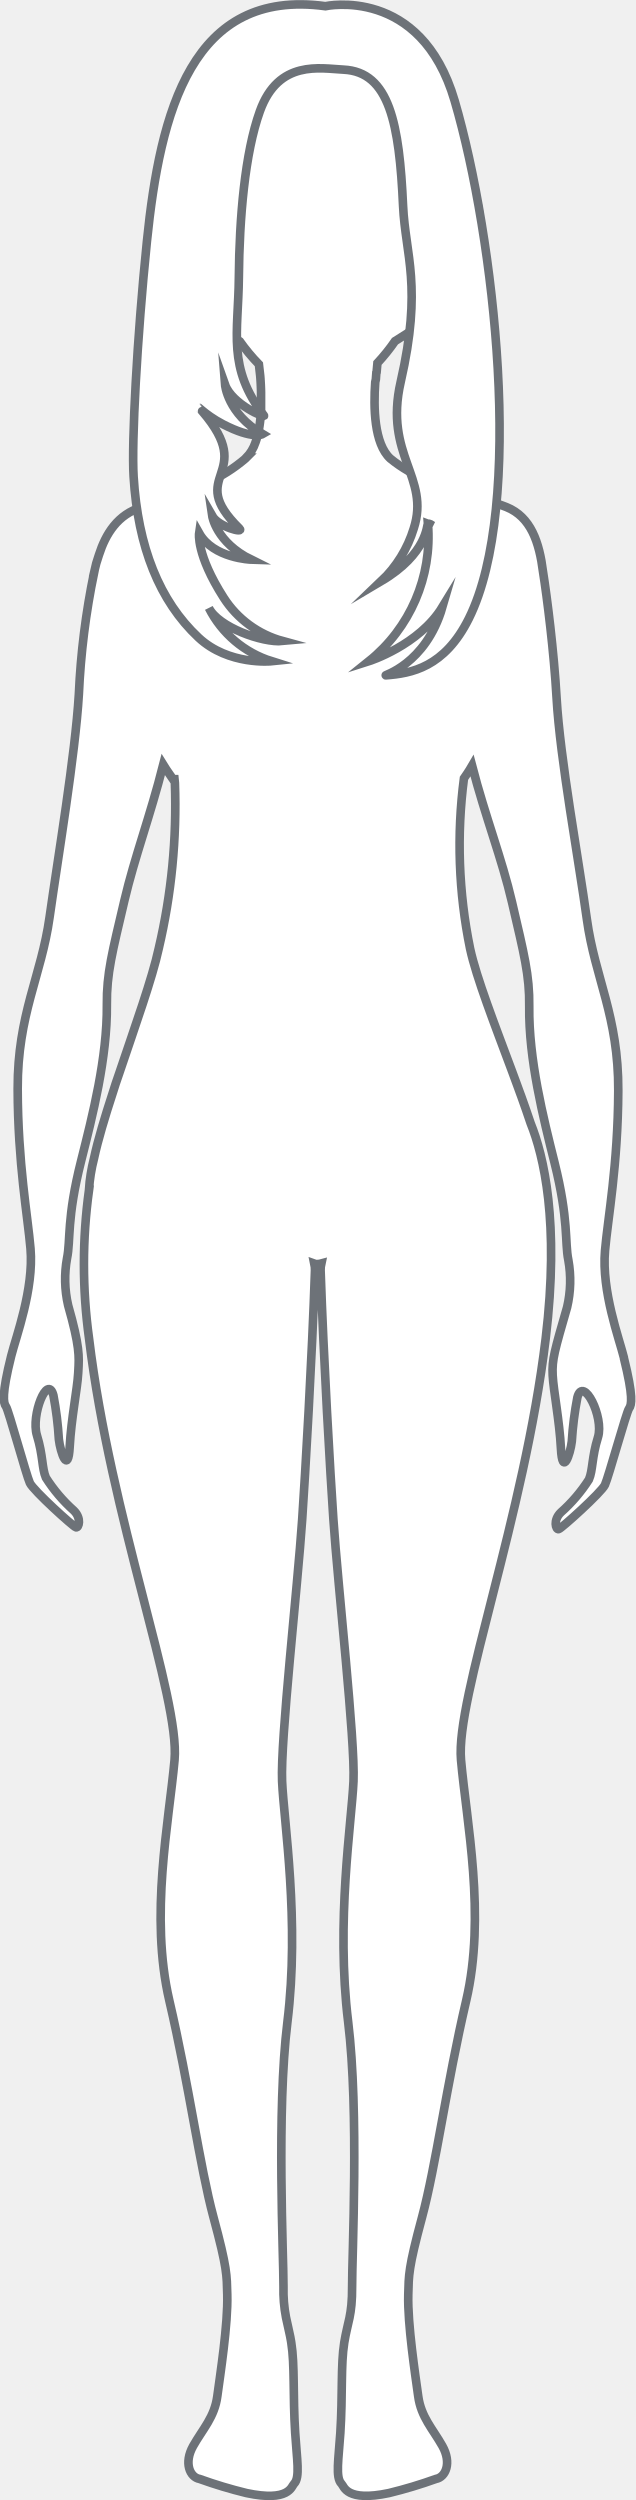
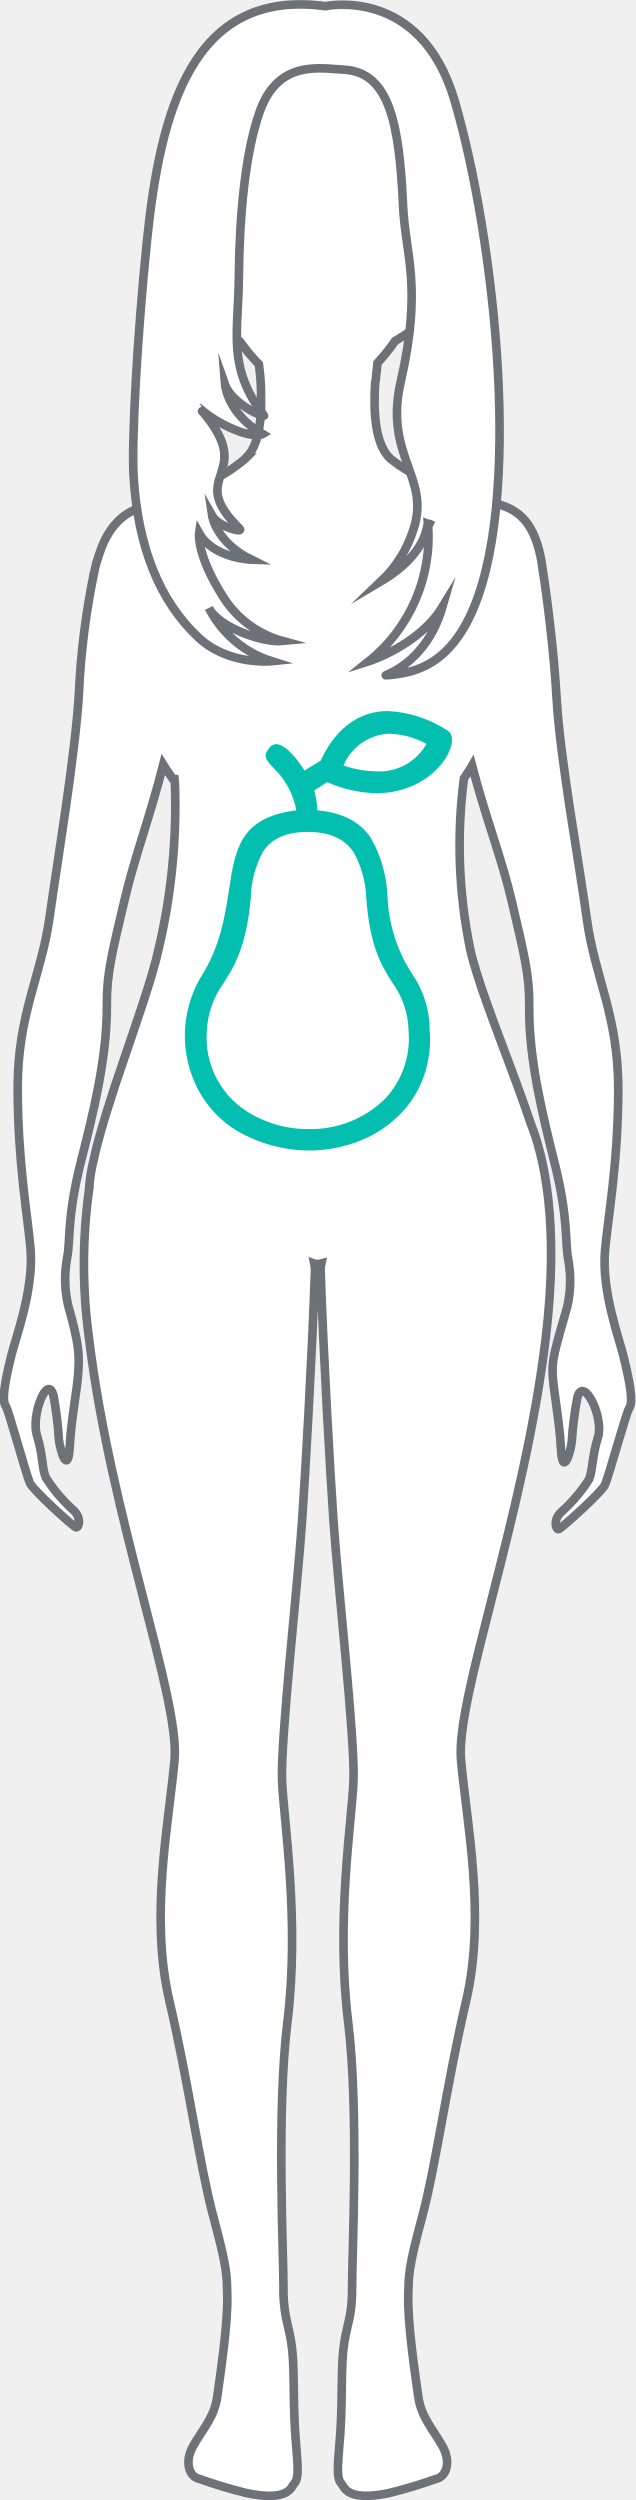
<svg xmlns="http://www.w3.org/2000/svg" width="73.698" height="290.105" viewBox="0 0 73.698 290.105">
-   <g id="Group_12" data-name="Group 12" transform="translate(0.452 0.512)">
-     <g id="Group_11" data-name="Group 11">
-       <g id="Group_4" data-name="Group 4" transform="translate(0 5.299)">
-         <path id="Fill_2" data-name="Fill 2" d="M71.955,151.563c-.545-2.207-2.613-7.735-2.2-12.446.323-3.732,1.5-9.885,1.539-18.546s-2.708-13.079-3.646-19.917-3.113-18.619-3.515-25.694c-.3-5.313-1.106-11.679-1.569-14.594-.433-3.442-1.407-6.386-4.247-7.529-1.176-.473-3.35-1.077-5.675-1.849.006-.057-2.028-.647-3.376-1.238a15.562,15.562,0,0,1-4.429-2.543c-1.879-1.725-1.957-5.924-1.745-8.869l.069-.314c.016-.278.036-.541.058-.79l.031-.053c.032-.425.064-.775.094-1.058a22.793,22.793,0,0,0,2.041-2.542C52.893,28.928,61.406,22.73,49,5.807,46.267,2.08,43.041,0,36.5,0S25.623,2.633,22.981,6.572c-11.054,16.478-2.779,22.461,4.4,27.04a21.917,21.917,0,0,0,2.212,2.659c.048.365.1.807.146,1.3a0,0,0,0,1,0,0c.006.062.012.126.017.19l0,.018c.005.06.01.12.015.181,0,.011,0,.021,0,.032,0,.059.01.119.014.179,0,.013,0,.025,0,.037,0,.059.009.119.013.179,0,.015,0,.028,0,.043,0,.058.008.116.012.175,0,.018,0,.035,0,.053,0,.056.007.113.01.17,0,.021,0,.041,0,.061,0,.054.006.109.009.164,0,.024,0,.049,0,.074,0,.052,0,.1.007.156,0,.027,0,.055,0,.083,0,.05,0,.1.005.152,0,.03,0,.061,0,.091,0,.048,0,.1,0,.145,0,.033,0,.067,0,.1l0,.139,0,.109c0,.045,0,.09,0,.134s0,.077,0,.116,0,.087,0,.13v.246c0,.043,0,.086,0,.129s0,.08,0,.121,0,.087,0,.131l0,.121c0,.045,0,.089,0,.133s0,.079,0,.118,0,.09-.006.136,0,.077-.006.116,0,.092-.008.139,0,.076-.007.113-.006.093-.01.14-.006.076-.009.113-.008.092-.012.138-.007.077-.01.115-.008.09-.013.135-.008.078-.012.117-.01.087-.015.131-.009.079-.014.118-.011.085-.016.128-.011.081-.017.121-.012.081-.017.122-.013.084-.019.125-.012.076-.019.115-.015.087-.023.13-.012.07-.019.105l-.026.137-.02.1c-.01.048-.02.1-.031.144-.006.028-.012.056-.019.083q-.018.077-.037.153c-.006.024-.012.047-.018.071-.013.054-.028.108-.042.161l-.016.057c-.016.058-.033.115-.05.172l-.012.041c-.019.061-.038.122-.059.182l-.008.025q-.033.1-.068.194l0,.006a4.732,4.732,0,0,1-1.05,1.738l.009,0c-.035.035-.07.07-.106.1a18.491,18.491,0,0,1-4.447,2.813c-.885.364-2.275.967-3.376,1.419-1.652.617-3.165,1.088-4.192,1.4-2.823.849-4.2,3.1-4.993,5.558a15.958,15.958,0,0,0-.559,1.982H10.48A89.066,89.066,0,0,0,8.7,74.554C8.277,81.628,6.261,93.6,5.3,100.437s-3.72,11.246-3.7,19.907,1.175,14.818,1.488,18.55c.4,4.713-1.688,10.235-2.238,12.44-1.124,4.5-.915,5.46-.612,5.871s2.367,8,2.775,8.878,5.034,5.066,5.355,5.149.675-1.045-.253-1.949a18.077,18.077,0,0,1-3.246-3.82c-.463-1.076-.316-2.576-1.036-4.912s1.237-7.2,1.913-4.64a40.322,40.322,0,0,1,.634,5.119c.178,1.519,1.079,4.127,1.256.856s.885-6.709.985-8.54c0-.083.01-.165.014-.246.1-1.689.175-2.866-1.182-7.637a13.492,13.492,0,0,1-.127-5.452c.442-2.141-.064-4.583,1.637-11.312,1.323-5.237,3.041-11.948,2.985-18.118-.033-3.624.628-6.091,2.037-12.091,1.18-5.023,2.988-9.789,4.507-15.759.491.8.93,1.358,1.133,1.68H19.8c.016.15.03.3.044.449a72.656,72.656,0,0,1-1.876,19.2c-.747,3.462-2.749,9.029-4.556,14.4-.324.938-.594,1.714-.774,2.332-.918,2.813-1.72,5.474-2.184,7.633a20.017,20.017,0,0,0-.584,3.639h.01a62.964,62.964,0,0,0,0,17.242c2.505,20.782,10.567,41.718,9.923,48.917S16.9,216.3,19.2,226.155s3.506,19.144,5.12,25.126,1.537,6.718,1.6,8.972c.1,3.439-.83,9.384-1.155,11.808s-1.691,3.8-2.8,5.765-.39,3.635.748,3.832a53.455,53.455,0,0,0,5.447,1.638c4.96,1.048,5.193-.759,5.512-1.081.716-.721.325-2.817.13-5.9-.278-4.376-.038-7.892-.456-10.482-.012-.076-.024-.15-.037-.223s-.02-.117-.031-.174l-.007-.039c-.011-.062-.023-.124-.035-.184l0-.021c-.171-.883-.355-1.538-.5-2.28a16.671,16.671,0,0,1-.293-3.565c.018-3.393-.813-20.373.455-30.69,1.441-11.722-.406-23.222-.615-27.955s1.807-22.617,2.333-30.412c.354-5.247,1.144-18.7,1.482-28.886a3.391,3.391,0,0,0-.072-.77.792.792,0,0,0,.385.041,1.71,1.71,0,0,0,.419-.061,3.323,3.323,0,0,0-.078.789c.338,10.183,1.128,23.639,1.482,28.886.526,7.8,2.542,25.68,2.333,30.412s-2.056,16.232-.615,27.955c1.268,10.318.437,27.3.455,30.69s-.52,4.061-.911,6.485c-.417,2.589-.178,6.106-.455,10.482-.2,3.079-.586,5.175.13,5.9.319.321.553,2.128,5.512,1.081a53.55,53.55,0,0,0,5.448-1.638c1.138-.2,1.854-1.867.748-3.832s-2.471-3.341-2.8-5.765-1.252-8.369-1.154-11.808c.064-2.254-.013-2.99,1.6-8.972s2.816-15.274,5.12-25.126.04-20.725-.6-27.924,7.321-28.135,9.825-48.917c1.629-13.519-.241-21.232-1.747-24.973-.342-1.029-.718-2.1-1.113-3.2l0,0c-.018-.047-.039-.1-.061-.158q-.192-.532-.389-1.069c-.183-.509-.391-1.086-.6-1.627-1.988-5.345-4.133-10.831-4.864-14.218a59.9,59.9,0,0,1-.71-19.759c.183-.271.537-.759.941-1.455,1.563,6,3.464,10.785,4.635,15.832,1.393,6,2.047,8.472,2,12.1-.073,6.17,1.626,12.886,2.935,18.126,1.682,6.734,1.169,9.175,1.605,11.317a13.489,13.489,0,0,1-.143,5.452c-1.436,4.995-1.772,6.061-1.678,7.893s.792,5.272.961,8.543,1.076.665,1.259-.853a40.262,40.262,0,0,1,.648-5.118c.682-2.561,3.115,2.3,2.388,4.631s-.584,3.835-1.05,4.909a18.07,18.07,0,0,1-3.256,3.811c-.93.9-.579,2.031-.258,1.948s4.958-4.261,5.37-5.134,2.495-8.461,2.8-8.871.516-1.372-.6-5.873" transform="translate(0 0.195)" fill="#fff" stroke="#6d7278" stroke-miterlimit="10" stroke-width="1" />
+   <g id="Group_7" data-name="Group 7" transform="translate(-1112.548 -456.488)">
+     <g id="Group_12" data-name="Group 12" transform="translate(1113 457)">
+       <g id="Group_11" data-name="Group 11">
+         <g id="Group_4" data-name="Group 4" transform="translate(0 5.299)">
+           <path id="Fill_2" data-name="Fill 2" d="M71.955,151.563c-.545-2.207-2.613-7.735-2.2-12.446.323-3.732,1.5-9.885,1.539-18.546s-2.708-13.079-3.646-19.917-3.113-18.619-3.515-25.694c-.3-5.313-1.106-11.679-1.569-14.594-.433-3.442-1.407-6.386-4.247-7.529-1.176-.473-3.35-1.077-5.675-1.849.006-.057-2.028-.647-3.376-1.238a15.562,15.562,0,0,1-4.429-2.543c-1.879-1.725-1.957-5.924-1.745-8.869l.069-.314c.016-.278.036-.541.058-.79l.031-.053c.032-.425.064-.775.094-1.058a22.793,22.793,0,0,0,2.041-2.542C52.893,28.928,61.406,22.73,49,5.807,46.267,2.08,43.041,0,36.5,0S25.623,2.633,22.981,6.572c-11.054,16.478-2.779,22.461,4.4,27.04a21.917,21.917,0,0,0,2.212,2.659c.048.365.1.807.146,1.3a0,0,0,0,1,0,0c.006.062.012.126.017.19l0,.018c.005.06.01.12.015.181,0,.011,0,.021,0,.032,0,.059.01.119.014.179,0,.013,0,.025,0,.037,0,.059.009.119.013.179,0,.015,0,.028,0,.043,0,.058.008.116.012.175,0,.018,0,.035,0,.053,0,.056.007.113.01.17,0,.021,0,.041,0,.061,0,.054.006.109.009.164,0,.024,0,.049,0,.074,0,.052,0,.1.007.156,0,.027,0,.055,0,.083,0,.05,0,.1.005.152,0,.03,0,.061,0,.091,0,.048,0,.1,0,.145,0,.033,0,.067,0,.1l0,.139,0,.109c0,.045,0,.09,0,.134s0,.077,0,.116,0,.087,0,.13v.246c0,.043,0,.086,0,.129s0,.08,0,.121,0,.087,0,.131l0,.121c0,.045,0,.089,0,.133s0,.079,0,.118,0,.09-.006.136,0,.077-.006.116,0,.092-.008.139,0,.076-.007.113-.006.093-.01.14-.006.076-.009.113-.008.092-.012.138-.007.077-.01.115-.008.09-.013.135-.008.078-.012.117-.01.087-.015.131-.009.079-.014.118-.011.085-.016.128-.011.081-.017.121-.012.081-.017.122-.013.084-.019.125-.012.076-.019.115-.015.087-.023.13-.012.07-.019.105l-.026.137-.02.1c-.01.048-.02.1-.031.144-.006.028-.012.056-.019.083q-.018.077-.037.153c-.006.024-.012.047-.018.071-.013.054-.028.108-.042.161l-.016.057c-.016.058-.033.115-.05.172l-.012.041c-.019.061-.038.122-.059.182l-.008.025q-.033.1-.068.194l0,.006a4.732,4.732,0,0,1-1.05,1.738l.009,0c-.035.035-.07.07-.106.1a18.491,18.491,0,0,1-4.447,2.813c-.885.364-2.275.967-3.376,1.419-1.652.617-3.165,1.088-4.192,1.4-2.823.849-4.2,3.1-4.993,5.558a15.958,15.958,0,0,0-.559,1.982H10.48A89.066,89.066,0,0,0,8.7,74.554C8.277,81.628,6.261,93.6,5.3,100.437s-3.72,11.246-3.7,19.907,1.175,14.818,1.488,18.55c.4,4.713-1.688,10.235-2.238,12.44-1.124,4.5-.915,5.46-.612,5.871s2.367,8,2.775,8.878,5.034,5.066,5.355,5.149.675-1.045-.253-1.949a18.077,18.077,0,0,1-3.246-3.82c-.463-1.076-.316-2.576-1.036-4.912s1.237-7.2,1.913-4.64a40.322,40.322,0,0,1,.634,5.119c.178,1.519,1.079,4.127,1.256.856s.885-6.709.985-8.54c0-.083.01-.165.014-.246.1-1.689.175-2.866-1.182-7.637a13.492,13.492,0,0,1-.127-5.452c.442-2.141-.064-4.583,1.637-11.312,1.323-5.237,3.041-11.948,2.985-18.118-.033-3.624.628-6.091,2.037-12.091,1.18-5.023,2.988-9.789,4.507-15.759.491.8.93,1.358,1.133,1.68H19.8c.016.15.03.3.044.449a72.656,72.656,0,0,1-1.876,19.2c-.747,3.462-2.749,9.029-4.556,14.4-.324.938-.594,1.714-.774,2.332-.918,2.813-1.72,5.474-2.184,7.633a20.017,20.017,0,0,0-.584,3.639h.01a62.964,62.964,0,0,0,0,17.242c2.505,20.782,10.567,41.718,9.923,48.917S16.9,216.3,19.2,226.155s3.506,19.144,5.12,25.126,1.537,6.718,1.6,8.972c.1,3.439-.83,9.384-1.155,11.808s-1.691,3.8-2.8,5.765-.39,3.635.748,3.832a53.455,53.455,0,0,0,5.447,1.638c4.96,1.048,5.193-.759,5.512-1.081.716-.721.325-2.817.13-5.9-.278-4.376-.038-7.892-.456-10.482-.012-.076-.024-.15-.037-.223s-.02-.117-.031-.174l-.007-.039c-.011-.062-.023-.124-.035-.184l0-.021c-.171-.883-.355-1.538-.5-2.28a16.671,16.671,0,0,1-.293-3.565c.018-3.393-.813-20.373.455-30.69,1.441-11.722-.406-23.222-.615-27.955s1.807-22.617,2.333-30.412c.354-5.247,1.144-18.7,1.482-28.886a3.391,3.391,0,0,0-.072-.77.792.792,0,0,0,.385.041,1.71,1.71,0,0,0,.419-.061,3.323,3.323,0,0,0-.078.789c.338,10.183,1.128,23.639,1.482,28.886.526,7.8,2.542,25.68,2.333,30.412s-2.056,16.232-.615,27.955c1.268,10.318.437,27.3.455,30.69s-.52,4.061-.911,6.485c-.417,2.589-.178,6.106-.455,10.482-.2,3.079-.586,5.175.13,5.9.319.321.553,2.128,5.512,1.081a53.55,53.55,0,0,0,5.448-1.638c1.138-.2,1.854-1.867.748-3.832s-2.471-3.341-2.8-5.765-1.252-8.369-1.154-11.808c.064-2.254-.013-2.99,1.6-8.972s2.816-15.274,5.12-25.126.04-20.725-.6-27.924,7.321-28.135,9.825-48.917c1.629-13.519-.241-21.232-1.747-24.973-.342-1.029-.718-2.1-1.113-3.2l0,0c-.018-.047-.039-.1-.061-.158q-.192-.532-.389-1.069c-.183-.509-.391-1.086-.6-1.627-1.988-5.345-4.133-10.831-4.864-14.218a59.9,59.9,0,0,1-.71-19.759c.183-.271.537-.759.941-1.455,1.563,6,3.464,10.785,4.635,15.832,1.393,6,2.047,8.472,2,12.1-.073,6.17,1.626,12.886,2.935,18.126,1.682,6.734,1.169,9.175,1.605,11.317a13.489,13.489,0,0,1-.143,5.452c-1.436,4.995-1.772,6.061-1.678,7.893s.792,5.272.961,8.543,1.076.665,1.259-.853a40.262,40.262,0,0,1,.648-5.118c.682-2.561,3.115,2.3,2.388,4.631s-.584,3.835-1.05,4.909a18.07,18.07,0,0,1-3.256,3.811c-.93.9-.579,2.031-.258,1.948s4.958-4.261,5.37-5.134,2.495-8.461,2.8-8.871.516-1.372-.6-5.873" transform="translate(0 0.195)" fill="#fff" stroke="#6d7278" stroke-miterlimit="10" stroke-width="1" />
+         </g>
+         <path id="Fill_9" data-name="Fill 9" d="M22.307.207C6.821-1.9,3.141,12.409,1.6,27.464.442,38.761-.192,50.827.052,54.789c.5,8.175,2.993,14.432,7.533,18.685,3.489,3.267,8.5,2.746,8.5,2.746a12.267,12.267,0,0,1-7.3-6.186c1.094,2.218,6.223,4.071,8.57,3.842a11.813,11.813,0,0,1-6.845-5.023c-3.226-5.036-2.855-7.5-2.855-7.5,1.651,2.947,6.054,3.081,6.054,3.081-4.093-2.009-4.54-5.09-4.54-5.09.739,1.3,3.781,2.08,3.164,1.473C5.865,54.454,14.52,54.789,8,47.2c-.929-1.08.14.34,2.451,1.532,3.457,1.783,4.566,1.13,4.566,1.13-4.093-2.378-4.356-5.741-4.356-5.741.813,2.294,4.828,3.994,4.511,3.581-4.283-5.576-2.964-9.523-2.907-16.023.061-6.891.693-14.424,2.442-19.288,2.167-6.028,7.027-4.947,9.7-4.822,5.353.251,6.48,6.319,6.914,15.806.26,5.691,2.27,9.309-.275,20.426-1.959,8.556,3.44,11.05,1.513,17.011a14.138,14.138,0,0,1-3.779,6.121c5.433-3.214,5.275-6.6,5.43-6.657.187-.068.384.106.561.216l-.561-.216a18.516,18.516,0,0,1-6.872,15.949s5.84-1.851,8.553-6.308c-1.956,6.734-6.978,7.97-6.565,7.939,2.924-.218,6.8-.9,9.631-6.6,6.5-13.059,2.993-44.2-1.651-60.073C33.382-2.214,22.307.207,22.307.207Z" transform="translate(15 0)" fill="#fff" stroke="#6d7278" stroke-miterlimit="10" stroke-width="1" />
      </g>
-       <path id="Fill_9" data-name="Fill 9" d="M22.307.207C6.821-1.9,3.141,12.409,1.6,27.464.442,38.761-.192,50.827.052,54.789c.5,8.175,2.993,14.432,7.533,18.685,3.489,3.267,8.5,2.746,8.5,2.746a12.267,12.267,0,0,1-7.3-6.186c1.094,2.218,6.223,4.071,8.57,3.842a11.813,11.813,0,0,1-6.845-5.023c-3.226-5.036-2.855-7.5-2.855-7.5,1.651,2.947,6.054,3.081,6.054,3.081-4.093-2.009-4.54-5.09-4.54-5.09.739,1.3,3.781,2.08,3.164,1.473C5.865,54.454,14.52,54.789,8,47.2c-.929-1.08.14.34,2.451,1.532,3.457,1.783,4.566,1.13,4.566,1.13-4.093-2.378-4.356-5.741-4.356-5.741.813,2.294,4.828,3.994,4.511,3.581-4.283-5.576-2.964-9.523-2.907-16.023.061-6.891.693-14.424,2.442-19.288,2.167-6.028,7.027-4.947,9.7-4.822,5.353.251,6.48,6.319,6.914,15.806.26,5.691,2.27,9.309-.275,20.426-1.959,8.556,3.44,11.05,1.513,17.011a14.138,14.138,0,0,1-3.779,6.121c5.433-3.214,5.275-6.6,5.43-6.657.187-.068.384.106.561.216l-.561-.216a18.516,18.516,0,0,1-6.872,15.949s5.84-1.851,8.553-6.308c-1.956,6.734-6.978,7.97-6.565,7.939,2.924-.218,6.8-.9,9.631-6.6,6.5-13.059,2.993-44.2-1.651-60.073C33.382-2.214,22.307.207,22.307.207Z" transform="translate(15 0)" fill="#fff" stroke="#6d7278" stroke-miterlimit="10" stroke-width="1" />
    </g>
+     <path id="Fill_1" data-name="Fill 1" d="M14.254,51h0a16.913,16.913,0,0,1-8.082-2.212,12.348,12.348,0,0,1-4.63-4.852,13.448,13.448,0,0,1,.249-12.965C4.1,27.4,4.641,23.865,5.121,20.743c.369-2.4.688-4.481,1.734-6.089C8,12.892,9.932,11.9,12.933,11.521a9.045,9.045,0,0,0-2.639-4.912C9.487,5.746,9,5.224,9.723,4.4a1.008,1.008,0,0,1,.871-.557c.86,0,2.088,1.144,3.284,3.061l1.888-1.156C16.736,3.6,19.041,0,23.571,0a13.787,13.787,0,0,1,6.923,2.277c.488.29.632.953.394,1.817-.621,2.257-3.71,5.437-8.637,5.437A14.579,14.579,0,0,1,16.52,8.248l-1.51.963,0,.007a9.848,9.848,0,0,1,.375,2.3c2.888.268,4.911,1.308,6.185,3.178a14.849,14.849,0,0,1,1.936,6.644,17.848,17.848,0,0,0,2.838,9.119,11.621,11.621,0,0,1,2.071,6.672,12.9,12.9,0,0,1-.676,5.23,12.02,12.02,0,0,1-2.562,4.216,13.381,13.381,0,0,1-4.766,3.249A16.167,16.167,0,0,1,14.254,51Zm0-36.976c-2.492,0-4.2.764-5.216,2.335a12.207,12.207,0,0,0-1.392,5.368C7.121,27.4,5.737,29.6,4.516,31.536a10.279,10.279,0,0,0-1.969,5.6,10.146,10.146,0,0,0,4.531,9.244,13.155,13.155,0,0,0,7.269,2.129,12.256,12.256,0,0,0,8.928-3.562,10.243,10.243,0,0,0,2.686-7.811,9.7,9.7,0,0,0-1.89-5.622c-1.219-1.938-2.6-4.135-3.02-9.785a11.675,11.675,0,0,0-1.487-5.368C18.495,14.789,16.757,14.025,14.254,14.025Zm9.514-11.4a6.019,6.019,0,0,0-5.36,3.693A12.123,12.123,0,0,0,22.239,7a6.273,6.273,0,0,0,5.8-3.186A9.566,9.566,0,0,0,23.768,2.629Z" transform="translate(1134 539)" fill="#02bfaf" />
  </g>
</svg>
